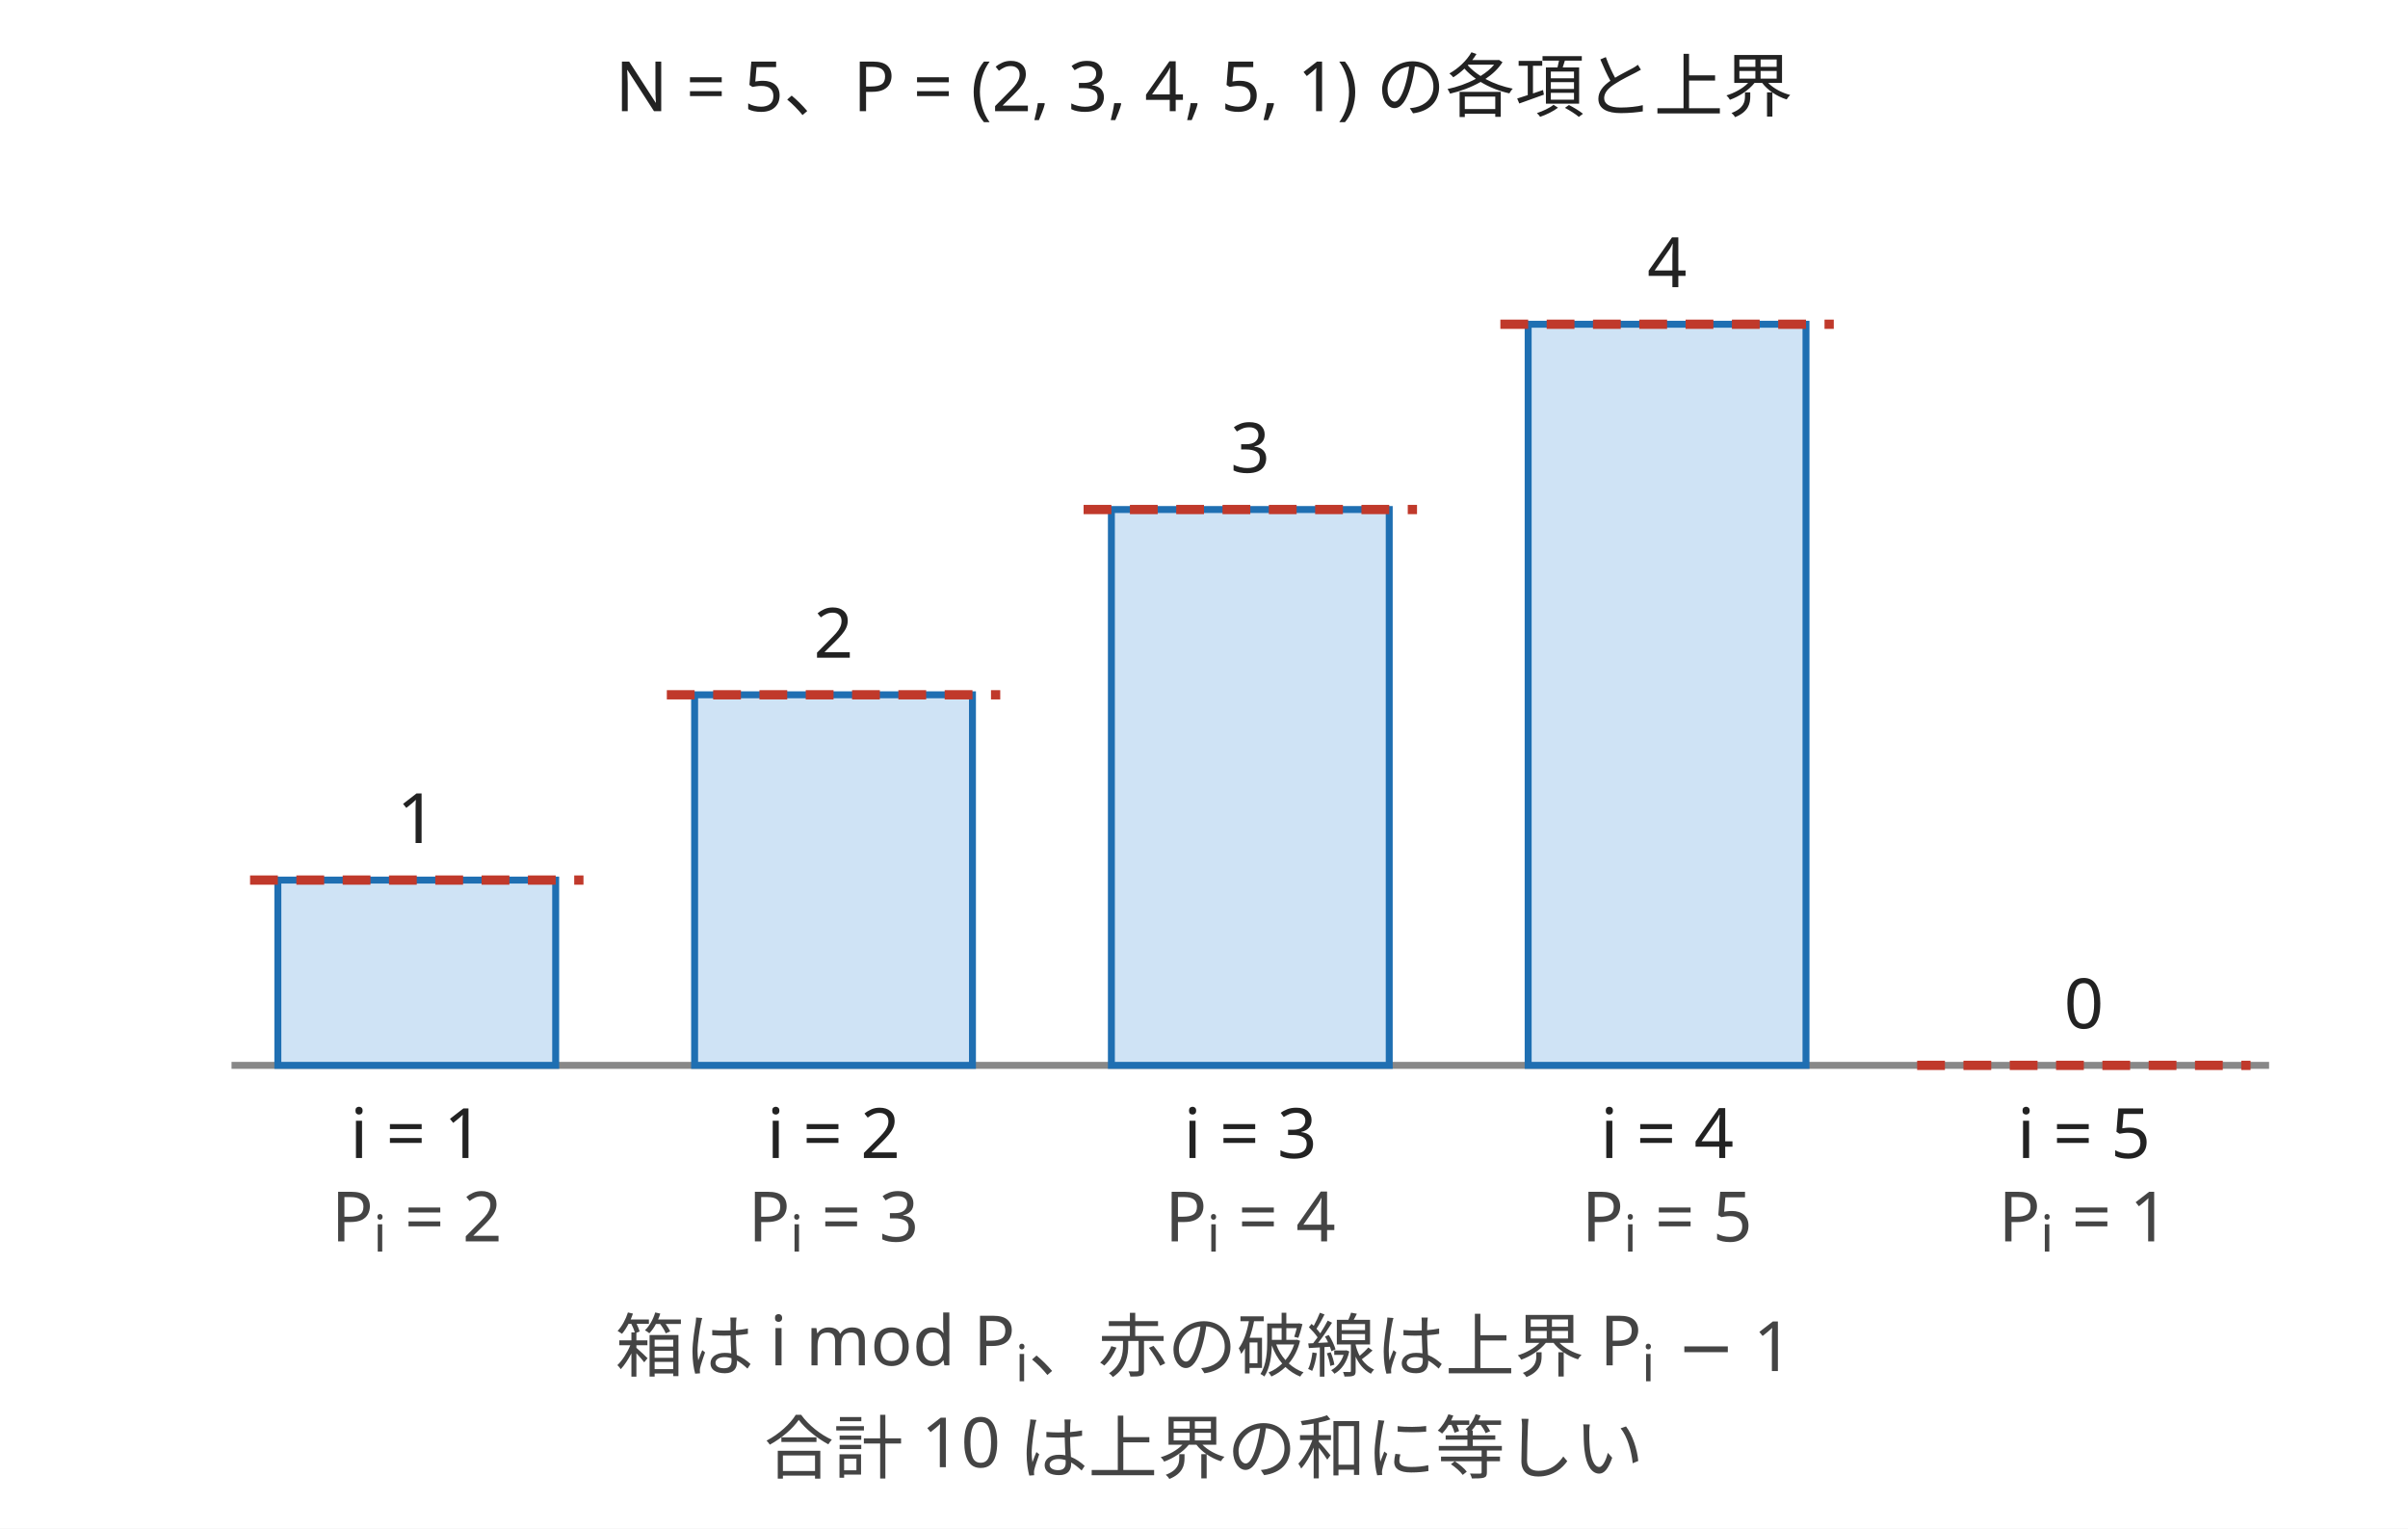
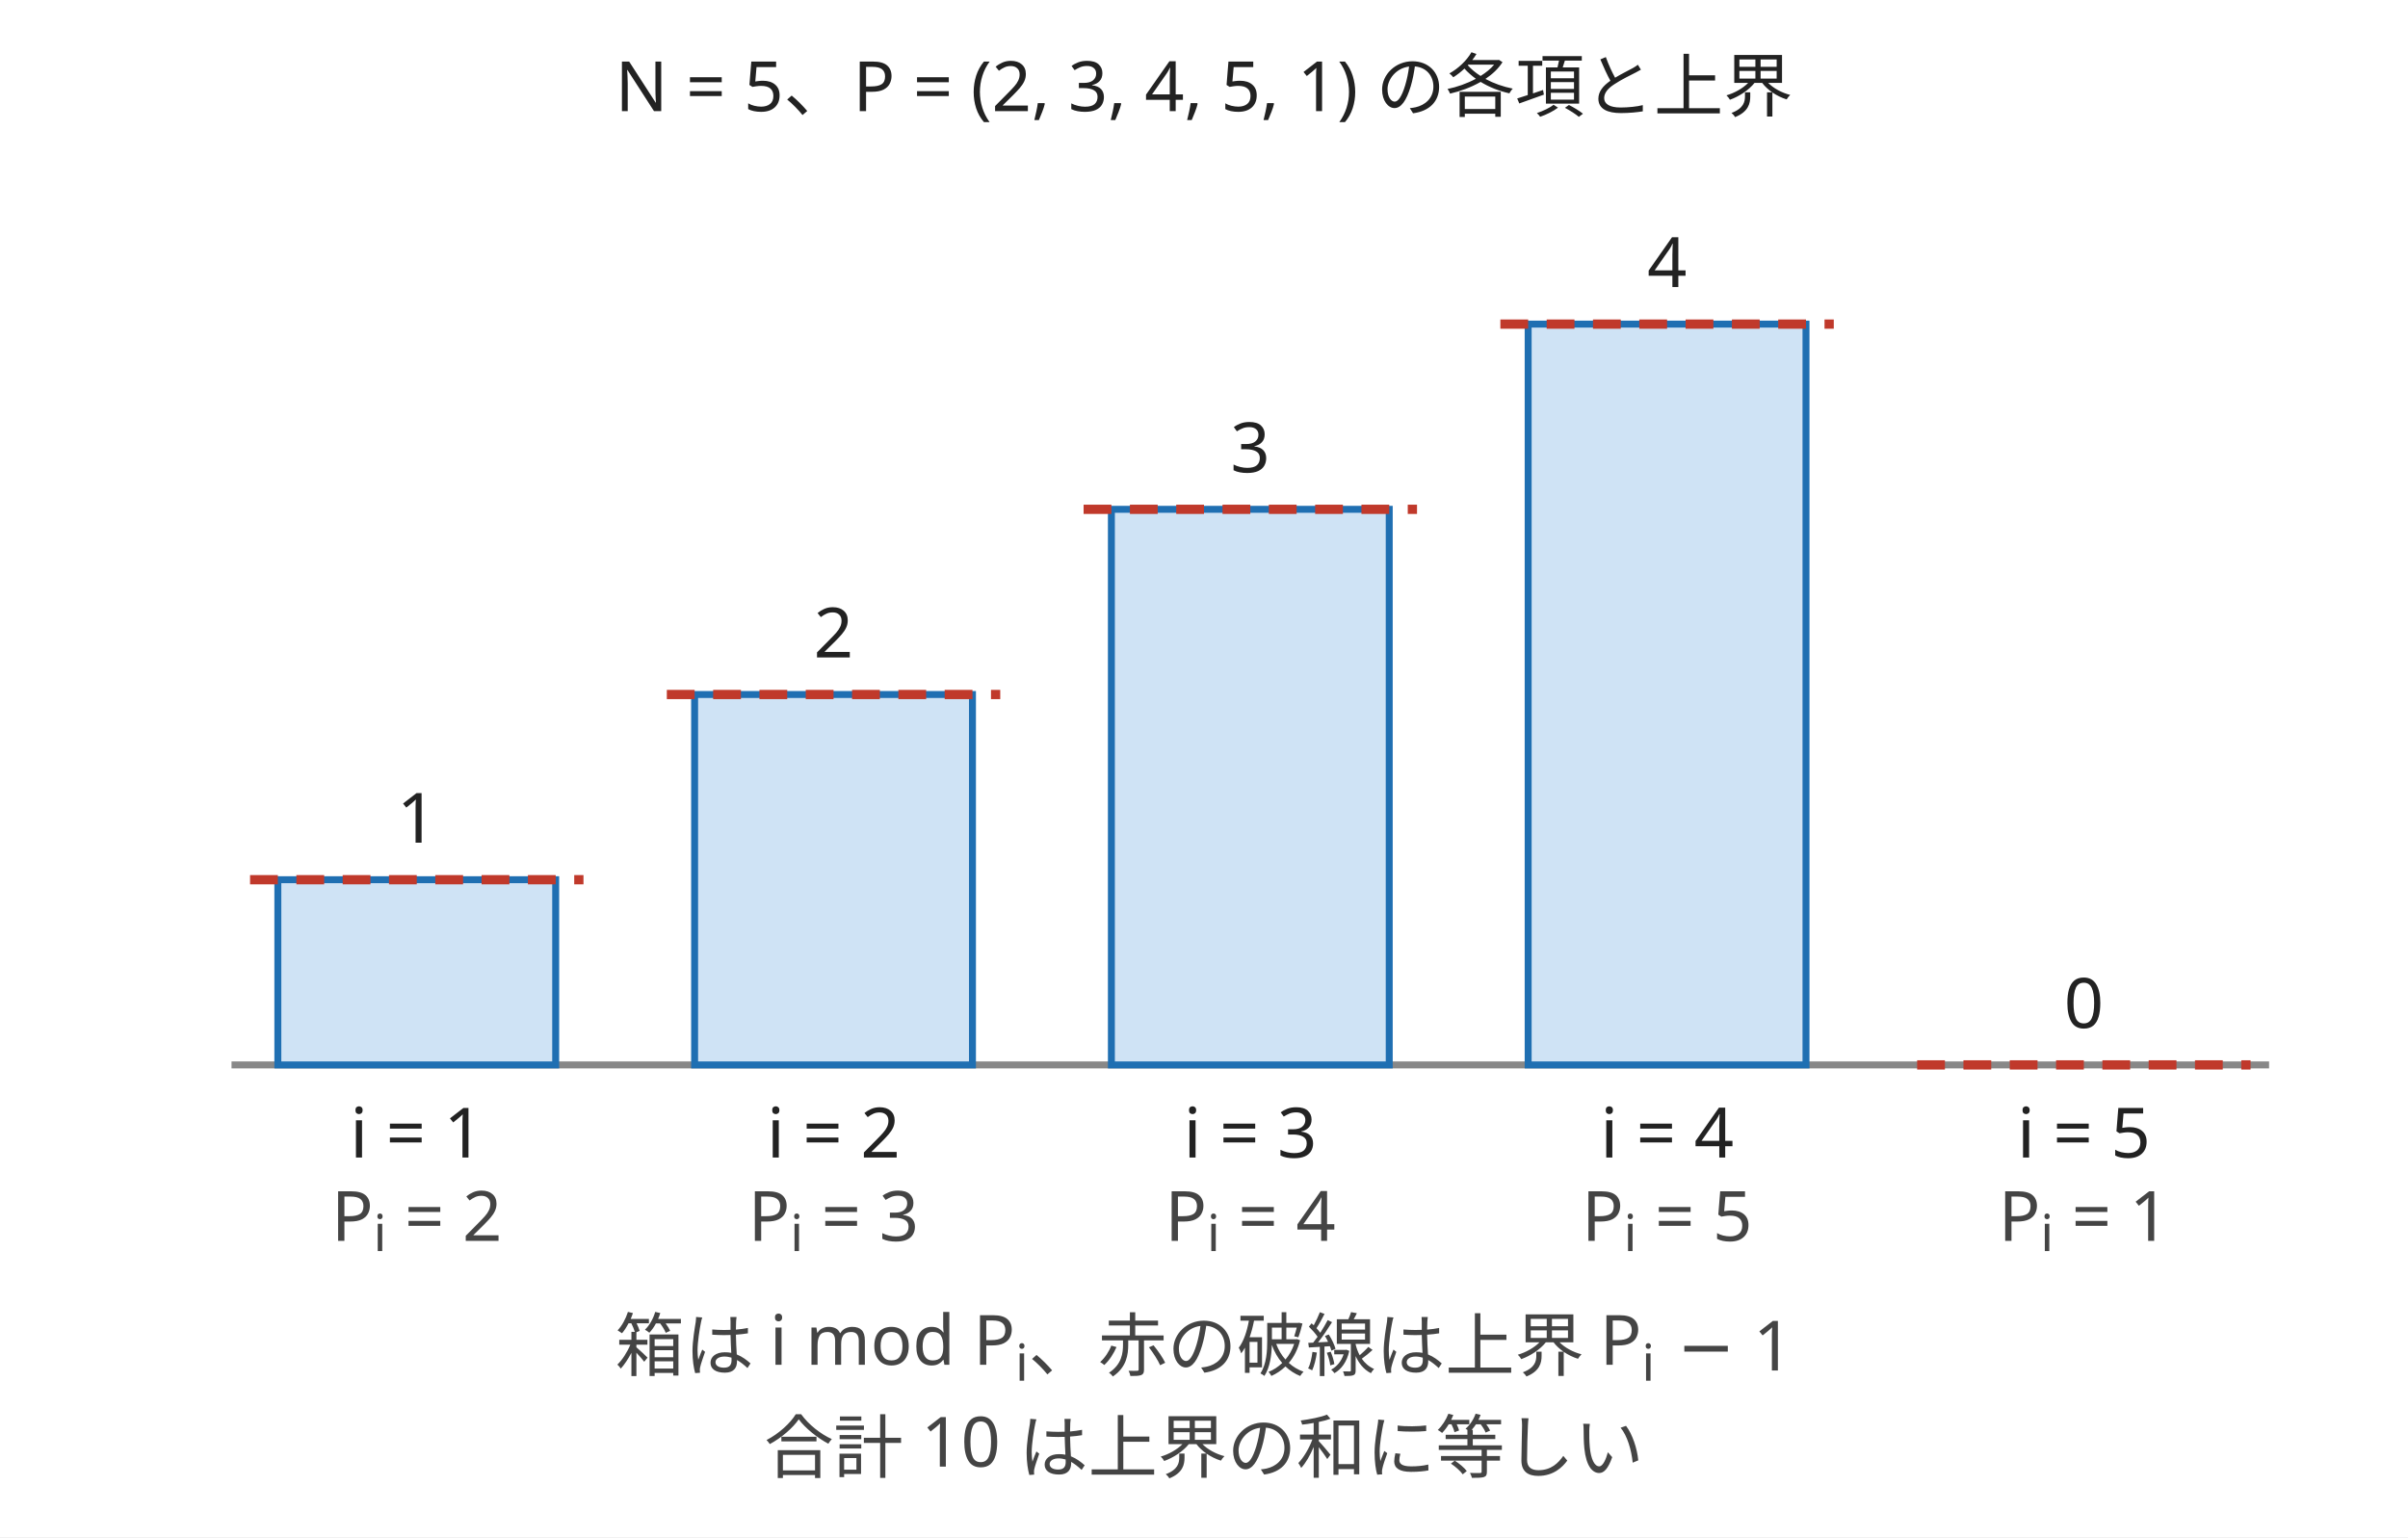
- <svg xmlns="http://www.w3.org/2000/svg" viewBox="0 0 520 330" width="520" height="330" font-family="sans-serif">
-   <rect width="520" height="330" fill="#ffffff" />
-   <text x="260.0" y="24" text-anchor="middle" font-size="15" fill="#222">N = 5、P = (2, 3, 4, 5, 1) の各項と上界</text>
-   <line x1="50" y1="230" x2="490" y2="230" stroke="#888" stroke-width="1.5" />
-   <rect x="60" y="190" width="60" height="40" fill="#cfe3f5" stroke="#1f6fb2" stroke-width="1.5" />
-   <line x1="54" y1="190" x2="126" y2="190" stroke="#c0392b" stroke-width="2" stroke-dasharray="6 4" />
-   <text x="90" y="182" text-anchor="middle" font-size="15" fill="#222">1</text>
-   <text x="90" y="250" text-anchor="middle" font-size="15" fill="#222">i = 1</text>
-   <text x="90" y="268" text-anchor="middle" font-size="15" fill="#444">P<tspan baseline-shift="sub" font-size="11">i</tspan> = 2</text>
-   <rect x="150" y="150" width="60" height="80" fill="#cfe3f5" stroke="#1f6fb2" stroke-width="1.5" />
-   <line x1="144" y1="150" x2="216" y2="150" stroke="#c0392b" stroke-width="2" stroke-dasharray="6 4" />
-   <text x="180" y="142" text-anchor="middle" font-size="15" fill="#222">2</text>
-   <text x="180" y="250" text-anchor="middle" font-size="15" fill="#222">i = 2</text>
-   <text x="180" y="268" text-anchor="middle" font-size="15" fill="#444">P<tspan baseline-shift="sub" font-size="11">i</tspan> = 3</text>
-   <rect x="240" y="110" width="60" height="120" fill="#cfe3f5" stroke="#1f6fb2" stroke-width="1.5" />
-   <line x1="234" y1="110" x2="306" y2="110" stroke="#c0392b" stroke-width="2" stroke-dasharray="6 4" />
-   <text x="270" y="102" text-anchor="middle" font-size="15" fill="#222">3</text>
-   <text x="270" y="250" text-anchor="middle" font-size="15" fill="#222">i = 3</text>
-   <text x="270" y="268" text-anchor="middle" font-size="15" fill="#444">P<tspan baseline-shift="sub" font-size="11">i</tspan> = 4</text>
-   <rect x="330" y="70" width="60" height="160" fill="#cfe3f5" stroke="#1f6fb2" stroke-width="1.5" />
-   <line x1="324" y1="70" x2="396" y2="70" stroke="#c0392b" stroke-width="2" stroke-dasharray="6 4" />
-   <text x="360" y="62" text-anchor="middle" font-size="15" fill="#222">4</text>
-   <text x="360" y="250" text-anchor="middle" font-size="15" fill="#222">i = 4</text>
-   <text x="360" y="268" text-anchor="middle" font-size="15" fill="#444">P<tspan baseline-shift="sub" font-size="11">i</tspan> = 5</text>
-   <line x1="414" y1="230" x2="486" y2="230" stroke="#c0392b" stroke-width="2" stroke-dasharray="6 4" />
-   <text x="450" y="222" text-anchor="middle" font-size="15" fill="#222">0</text>
-   <text x="450" y="250" text-anchor="middle" font-size="15" fill="#222">i = 5</text>
-   <text x="450" y="268" text-anchor="middle" font-size="15" fill="#444">P<tspan baseline-shift="sub" font-size="11">i</tspan> = 1</text>
-   <text x="260.0" y="296" text-anchor="middle" font-size="15" fill="#444">箱は i mod P<tspan baseline-shift="sub" font-size="11">i</tspan>、赤の破線は上界 P<tspan baseline-shift="sub" font-size="11">i</tspan> − 1</text>
-   <text x="260.0" y="318" text-anchor="middle" font-size="15" fill="#444">合計 10 は上界の和に等しい</text>
+ <svg xmlns="http://www.w3.org/2000/svg" viewBox="0 0 520 332" width="520" height="332" font-family="sans-serif">
+   <g transform="translate(0 0)">
+     <rect x="0" y="0" width="520" height="332" fill="#ffffff" />
+     <text x="260.0" y="24" text-anchor="middle" font-size="15" fill="#222">N = 5、P = (2, 3, 4, 5, 1) の各項と上界</text>
+     <line x1="50" y1="230" x2="490" y2="230" stroke="#888" stroke-width="1.5" />
+     <rect x="60" y="190" width="60" height="40" fill="#cfe3f5" stroke="#1f6fb2" stroke-width="1.5" />
+     <line x1="54" y1="190" x2="126" y2="190" stroke="#c0392b" stroke-width="2" stroke-dasharray="6 4" />
+     <text x="90" y="182" text-anchor="middle" font-size="15" fill="#222">1</text>
+     <text x="90" y="250" text-anchor="middle" font-size="15" fill="#222">i = 1</text>
+     <text x="90" y="268" text-anchor="middle" font-size="15" fill="#444">P<tspan baseline-shift="sub" font-size="11">i</tspan> = 2</text>
+     <rect x="150" y="150" width="60" height="80" fill="#cfe3f5" stroke="#1f6fb2" stroke-width="1.5" />
+     <line x1="144" y1="150" x2="216" y2="150" stroke="#c0392b" stroke-width="2" stroke-dasharray="6 4" />
+     <text x="180" y="142" text-anchor="middle" font-size="15" fill="#222">2</text>
+     <text x="180" y="250" text-anchor="middle" font-size="15" fill="#222">i = 2</text>
+     <text x="180" y="268" text-anchor="middle" font-size="15" fill="#444">P<tspan baseline-shift="sub" font-size="11">i</tspan> = 3</text>
+     <rect x="240" y="110" width="60" height="120" fill="#cfe3f5" stroke="#1f6fb2" stroke-width="1.5" />
+     <line x1="234" y1="110" x2="306" y2="110" stroke="#c0392b" stroke-width="2" stroke-dasharray="6 4" />
+     <text x="270" y="102" text-anchor="middle" font-size="15" fill="#222">3</text>
+     <text x="270" y="250" text-anchor="middle" font-size="15" fill="#222">i = 3</text>
+     <text x="270" y="268" text-anchor="middle" font-size="15" fill="#444">P<tspan baseline-shift="sub" font-size="11">i</tspan> = 4</text>
+     <rect x="330" y="70" width="60" height="160" fill="#cfe3f5" stroke="#1f6fb2" stroke-width="1.5" />
+     <line x1="324" y1="70" x2="396" y2="70" stroke="#c0392b" stroke-width="2" stroke-dasharray="6 4" />
+     <text x="360" y="62" text-anchor="middle" font-size="15" fill="#222">4</text>
+     <text x="360" y="250" text-anchor="middle" font-size="15" fill="#222">i = 4</text>
+     <text x="360" y="268" text-anchor="middle" font-size="15" fill="#444">P<tspan baseline-shift="sub" font-size="11">i</tspan> = 5</text>
+     <line x1="414" y1="230" x2="486" y2="230" stroke="#c0392b" stroke-width="2" stroke-dasharray="6 4" />
+     <text x="450" y="222" text-anchor="middle" font-size="15" fill="#222">0</text>
+     <text x="450" y="250" text-anchor="middle" font-size="15" fill="#222">i = 5</text>
+     <text x="450" y="268" text-anchor="middle" font-size="15" fill="#444">P<tspan baseline-shift="sub" font-size="11">i</tspan> = 1</text>
+     <text x="260.0" y="296" text-anchor="middle" font-size="15" fill="#444">箱は i mod P<tspan baseline-shift="sub" font-size="11">i</tspan>、赤の破線は上界 P<tspan baseline-shift="sub" font-size="11">i</tspan> − 1</text>
+     <text x="260.0" y="318" text-anchor="middle" font-size="15" fill="#444">合計 10 は上界の和に等しい</text>
+   </g>
</svg>
